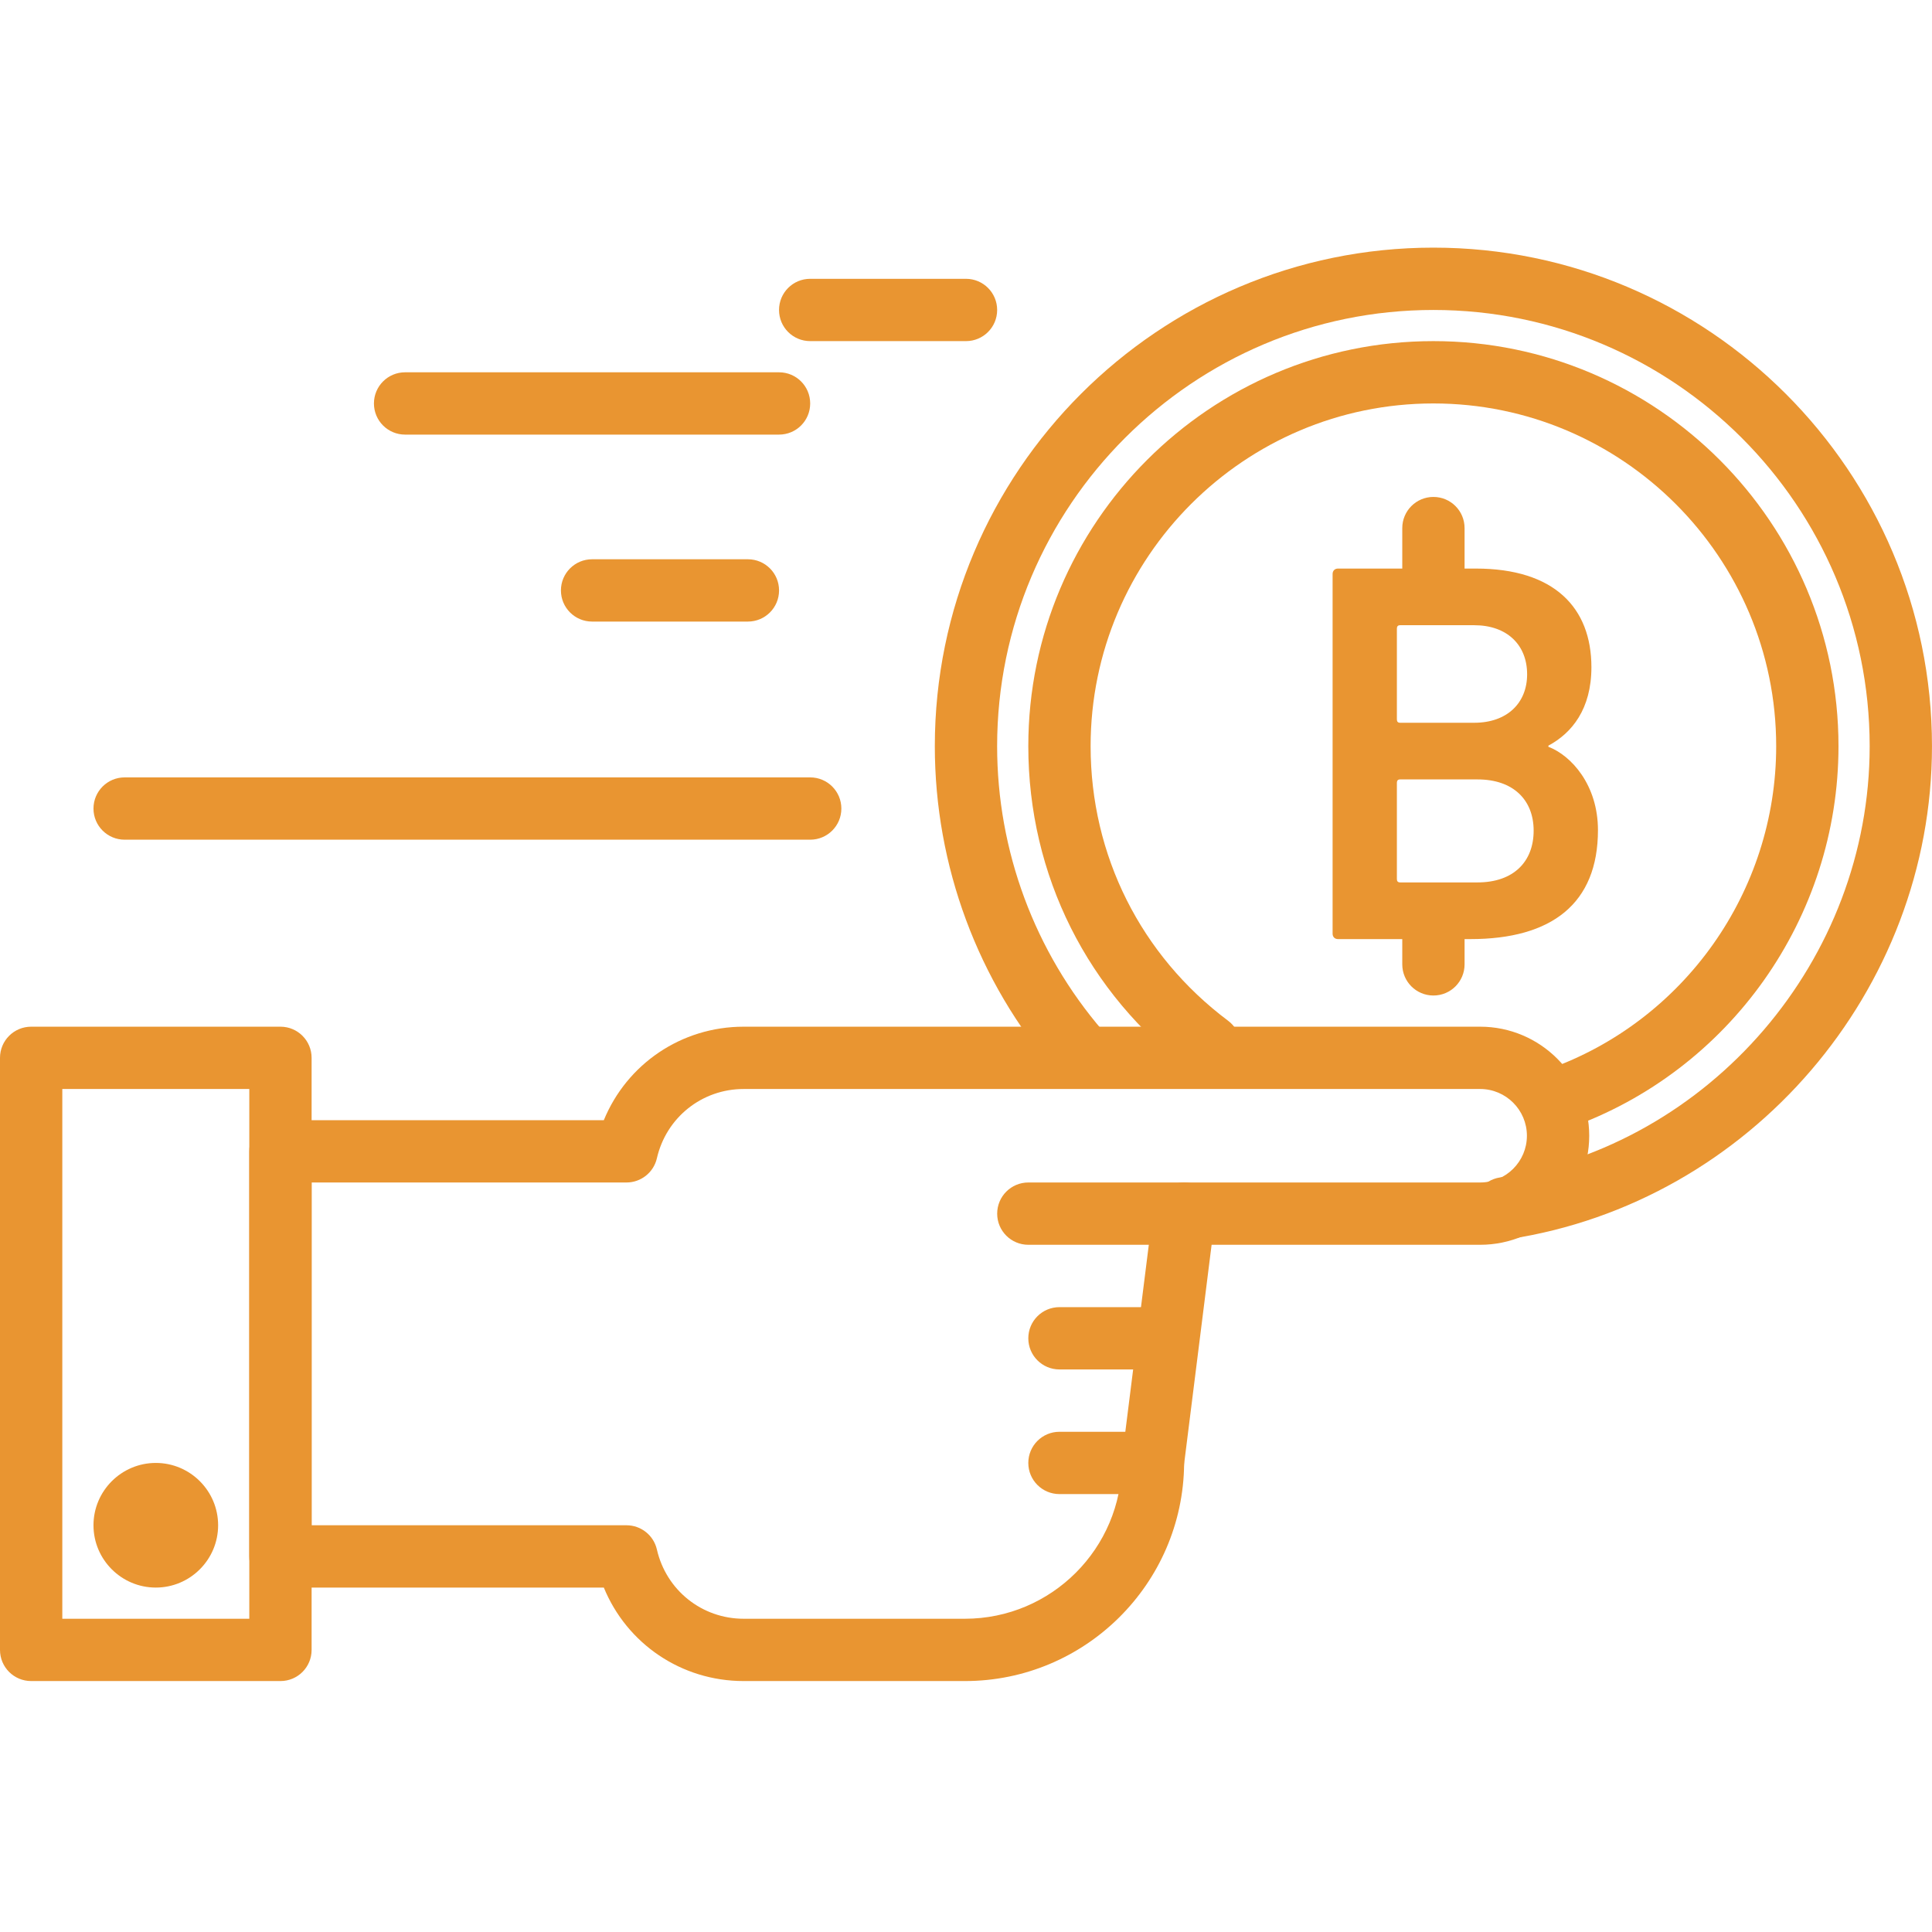
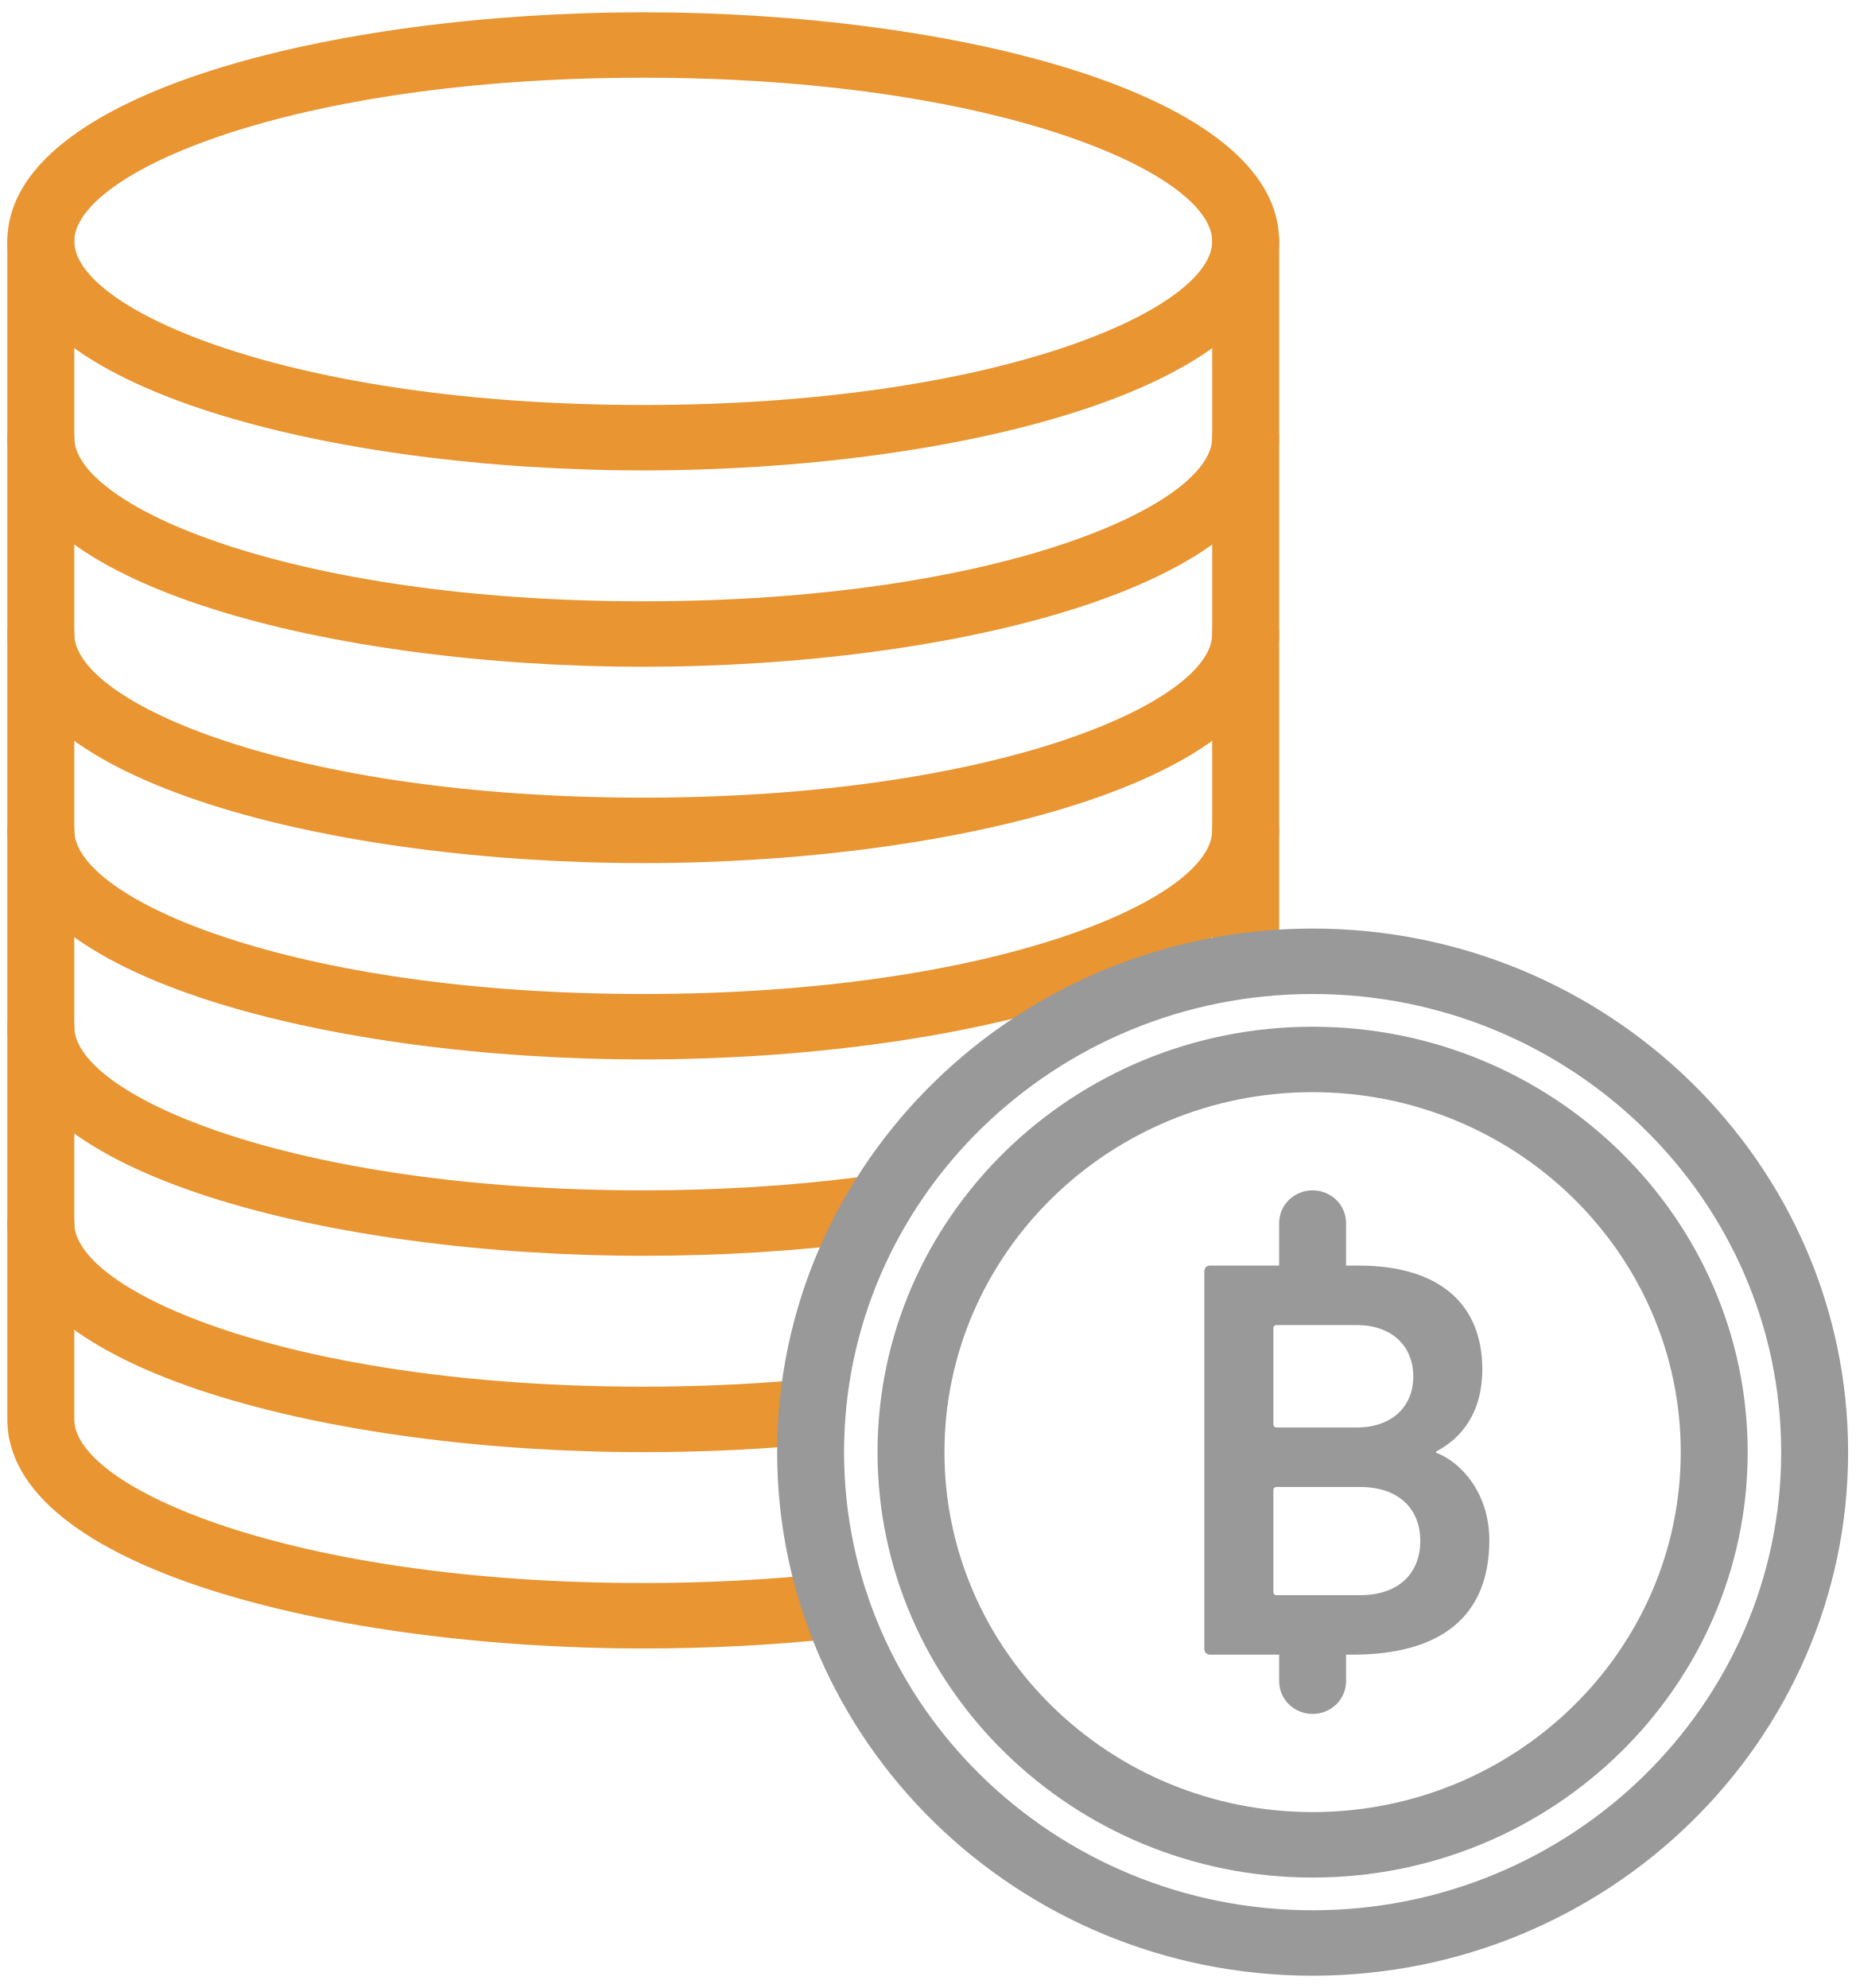
- <svg xmlns="http://www.w3.org/2000/svg" width="80" height="80" viewBox="0 0 80 80" fill="none">
-   <g id="059-bitcoin">
-     <path id="Vector" d="M62.303 51.322C61.677 51.322 61.126 50.864 61.029 50.227C60.92 49.522 61.404 48.863 62.109 48.756C70.837 47.421 77.419 39.745 77.419 30.899C77.419 20.939 69.315 12.835 59.354 12.835C49.393 12.835 41.289 20.939 41.289 30.899C41.289 35.228 42.844 39.415 45.669 42.691C46.133 43.231 46.073 44.045 45.533 44.511C44.991 44.974 44.18 44.917 43.713 44.377C40.485 40.633 38.709 35.847 38.709 30.899C38.709 19.516 47.971 10.254 59.354 10.254C70.738 10.254 79.999 19.516 79.999 30.899C79.999 41.007 72.475 49.781 62.499 51.307C62.432 51.317 62.367 51.322 62.303 51.322Z" fill="#E99531" />
-     <path id="Vector_2" d="M64.517 46.792C63.985 46.792 63.487 46.462 63.3 45.931C63.063 45.26 63.414 44.522 64.087 44.285C69.746 42.284 73.548 36.905 73.548 30.899C73.548 23.073 67.18 16.706 59.354 16.706C51.528 16.706 45.16 23.073 45.16 30.899C45.16 35.414 47.236 39.558 50.853 42.267C51.425 42.694 51.54 43.503 51.113 44.074C50.685 44.643 49.879 44.759 49.306 44.333C45.032 41.132 42.58 36.234 42.58 30.899C42.58 21.65 50.105 14.125 59.354 14.125C68.603 14.125 76.128 21.65 76.128 30.899C76.128 37.996 71.635 44.354 64.946 46.717C64.804 46.767 64.659 46.792 64.517 46.792Z" fill="#E99531" />
-     <path id="Vector_3" d="M55.18 23.769C55.18 23.633 55.27 23.543 55.405 23.543H61.113C64.363 23.543 65.897 25.168 65.897 27.627C65.897 29.365 65.084 30.357 64.115 30.876V30.922C65.062 31.283 66.168 32.502 66.168 34.374C66.168 37.419 64.249 38.886 60.888 38.886H55.405C55.27 38.886 55.18 38.796 55.18 38.661V23.769ZM61.046 29.928C62.4 29.928 63.235 29.116 63.235 27.921C63.235 26.702 62.4 25.889 61.046 25.889H57.977C57.887 25.889 57.842 25.935 57.842 26.024V29.793C57.842 29.883 57.887 29.928 57.977 29.928H61.046ZM57.977 36.539H61.181C62.671 36.539 63.505 35.681 63.505 34.396C63.505 33.132 62.671 32.274 61.181 32.274H57.977C57.887 32.274 57.842 32.32 57.842 32.41V36.404C57.842 36.494 57.887 36.539 57.977 36.539Z" fill="#E99531" />
-     <path id="Vector_4" d="M59.355 25.738C58.642 25.738 58.065 25.161 58.065 24.448V21.867C58.065 21.154 58.642 20.577 59.355 20.577C60.068 20.577 60.645 21.154 60.645 21.867V24.448C60.645 25.161 60.068 25.738 59.355 25.738Z" fill="#E99531" />
-     <path id="Vector_5" d="M59.355 41.222C58.642 41.222 58.065 40.645 58.065 39.932V38.642C58.065 37.928 58.642 37.352 59.355 37.352C60.068 37.352 60.645 37.928 60.645 38.642V39.932C60.645 40.645 60.068 41.222 59.355 41.222Z" fill="#E99531" />
-     <path id="Vector_6" d="M39.954 69.609H30.794C28.21 69.609 25.957 68.061 25.003 65.738H11.613C10.9 65.738 10.322 65.162 10.322 64.448V47.674C10.322 46.961 10.9 46.384 11.613 46.384H25.003C25.957 44.062 28.21 42.513 30.794 42.513H61.29C63.78 42.513 65.806 44.538 65.806 47.029C65.806 49.519 63.78 51.544 61.29 51.544H50.17L49.032 60.615C48.986 65.582 44.931 69.609 39.954 69.609ZM12.903 63.158H25.942C26.543 63.158 27.065 63.573 27.2 64.16C27.587 65.849 29.065 67.029 30.794 67.029H39.954C43.537 67.029 46.452 64.115 46.452 60.532C46.452 60.478 46.455 60.424 46.461 60.37L47.752 50.093C47.832 49.448 48.382 48.964 49.032 48.964H61.29C62.357 48.964 63.226 48.096 63.226 47.029C63.226 45.961 62.357 45.093 61.29 45.093H30.794C29.065 45.093 27.587 46.273 27.2 47.963C27.065 48.548 26.543 48.964 25.942 48.964H12.903V63.158Z" fill="#E99531" />
-     <path id="Vector_7" d="M49.033 51.544H42.582C41.868 51.544 41.291 50.968 41.291 50.255C41.291 49.541 41.868 48.964 42.582 48.964H49.033C49.746 48.964 50.323 49.541 50.323 50.255C50.323 50.968 49.746 51.544 49.033 51.544Z" fill="#E99531" />
-     <path id="Vector_8" d="M47.741 56.706H43.87C43.157 56.706 42.58 56.129 42.58 55.416C42.58 54.702 43.157 54.126 43.87 54.126H47.741C48.454 54.126 49.032 54.702 49.032 55.416C49.032 56.129 48.454 56.706 47.741 56.706Z" fill="#E99531" />
-     <path id="Vector_9" d="M47.741 61.867H43.87C43.157 61.867 42.58 61.29 42.58 60.577C42.58 59.864 43.157 59.287 43.87 59.287H47.741C48.454 59.287 49.032 59.864 49.032 60.577C49.032 61.29 48.454 61.867 47.741 61.867Z" fill="#E99531" />
-     <path id="Vector_10" d="M11.613 69.609H1.291C0.577 69.609 0 69.033 0 68.319V43.803C0 43.09 0.577 42.513 1.291 42.513H11.613C12.326 42.513 12.903 43.09 12.903 43.803V68.319C12.903 69.033 12.326 69.609 11.613 69.609ZM2.58 67.029H10.323V45.093H2.58V67.029Z" fill="#E99531" />
-     <path id="Vector_11" d="M6.452 65.738C5.029 65.738 3.871 64.58 3.871 63.158C3.871 61.735 5.029 60.577 6.452 60.577C7.874 60.577 9.032 61.735 9.032 63.158C9.032 64.58 7.874 65.738 6.452 65.738Z" fill="#E99531" />
-     <path id="Vector_12" d="M39.999 14.125H33.548C32.834 14.125 32.258 13.549 32.258 12.835C32.258 12.122 32.834 11.545 33.548 11.545H39.999C40.712 11.545 41.29 12.122 41.29 12.835C41.29 13.549 40.712 14.125 39.999 14.125Z" fill="#E99531" />
-     <path id="Vector_13" d="M32.258 17.996H16.774C16.061 17.996 15.484 17.42 15.484 16.706C15.484 15.993 16.061 15.416 16.774 15.416H32.258C32.972 15.416 33.548 15.993 33.548 16.706C33.548 17.42 32.972 17.996 32.258 17.996Z" fill="#E99531" />
-     <path id="Vector_14" d="M30.969 25.738H24.517C23.804 25.738 23.227 25.161 23.227 24.448C23.227 23.735 23.804 23.158 24.517 23.158H30.969C31.682 23.158 32.259 23.735 32.259 24.448C32.259 25.161 31.682 25.738 30.969 25.738Z" fill="#E99531" />
-     <path id="Vector_15" d="M33.548 34.77H5.162C4.448 34.77 3.871 34.194 3.871 33.481C3.871 32.767 4.448 32.19 5.162 32.19H33.548C34.261 32.19 34.839 32.767 34.839 33.481C34.839 34.194 34.261 34.77 33.548 34.77Z" fill="#E99531" />
+ <svg xmlns="http://www.w3.org/2000/svg" width="84" height="90" viewBox="0 0 84 90" fill="none">
+   <g id="content">
+     <path id="Vector" d="M29.121 74.629C15.164 74.629 0.333 70.995 0.333 64.259V55.37C0.333 54.551 1.01 53.889 1.848 53.889C2.685 53.889 3.363 54.551 3.363 55.37V64.259C3.363 67.352 13.163 71.666 29.121 71.666C32.051 71.666 34.925 71.513 37.663 71.212C38.487 71.122 39.245 71.707 39.338 72.52C39.431 73.333 38.832 74.065 38.001 74.158C35.152 74.47 32.164 74.629 29.121 74.629Z" fill="#E99531" />
+     <path id="Vector_2" d="M29.121 65.741C15.164 65.741 0.333 62.106 0.333 55.37V46.481C0.333 45.662 1.01 45 1.848 45C2.685 45 3.363 45.662 3.363 46.481V55.37C3.363 58.463 13.163 62.777 29.121 62.777C31.439 62.777 33.738 62.68 35.951 62.491C36.808 62.406 37.521 63.024 37.593 63.837C37.667 64.652 37.05 65.372 36.217 65.442C33.915 65.641 31.527 65.741 29.121 65.741Z" fill="#E99531" />
+     <path id="Vector_3" d="M56.393 45C55.556 45 54.878 44.337 54.878 43.518V37.593C54.878 36.774 55.556 36.111 56.393 36.111C57.231 36.111 57.909 36.774 57.909 37.593V43.518C57.909 44.337 57.231 45 56.393 45Z" fill="#E99531" />
+     <path id="Vector_4" d="M29.121 56.852C15.164 56.852 0.333 53.218 0.333 46.481V37.593C0.333 36.774 1.01 36.111 1.848 36.111C2.685 36.111 3.363 36.774 3.363 37.593V46.481C3.363 49.574 13.163 53.889 29.121 53.889C32.468 53.889 35.73 53.691 38.821 53.298C39.652 53.186 40.412 53.765 40.518 54.576C40.626 55.387 40.042 56.131 39.212 56.235C35.993 56.645 32.597 56.852 29.121 56.852Z" fill="#E99531" />
+     <path id="Vector_5" d="M29.121 47.962C15.164 47.962 0.333 44.328 0.333 37.593V28.703C0.333 27.885 1.01 27.222 1.848 27.222C2.685 27.222 3.363 27.885 3.363 28.703V37.593C3.363 40.686 13.163 45 29.121 45C45.079 45 54.878 40.686 54.878 37.593V28.703C54.878 27.885 55.556 27.222 56.394 27.222C57.231 27.222 57.909 27.885 57.909 28.703V37.593C57.909 44.328 43.077 47.962 29.121 47.962Z" fill="#E99531" />
+     <path id="Vector_6" d="M29.121 39.074C15.164 39.074 0.333 35.44 0.333 28.704V19.815C0.333 18.996 1.01 18.334 1.848 18.334C2.685 18.334 3.363 18.996 3.363 19.815V28.704C3.363 31.797 13.163 36.111 29.121 36.111C45.079 36.111 54.878 31.797 54.878 28.704V19.815C54.878 18.996 55.556 18.334 56.394 18.334C57.231 18.334 57.909 18.996 57.909 19.815V28.704C57.909 35.44 43.077 39.074 29.121 39.074Z" fill="#E99531" />
+     <path id="Vector_7" d="M29.121 30.185C15.164 30.185 0.333 26.551 0.333 19.815V10.925C0.333 10.107 1.01 9.445 1.848 9.445C2.685 9.445 3.363 10.107 3.363 10.925V19.815C3.363 22.908 13.163 27.222 29.121 27.222C45.079 27.222 54.878 22.908 54.878 19.815V10.925C54.878 10.107 55.556 9.445 56.394 9.445C57.231 9.445 57.909 10.107 57.909 10.925V19.815C57.909 26.551 43.077 30.185 29.121 30.185Z" fill="#E99531" />
+     <path id="Vector_8" d="M29.121 21.296C15.164 21.296 0.333 17.662 0.333 10.925C0.333 4.19 15.164 0.556 29.121 0.556C43.077 0.556 57.909 4.19 57.909 10.925C57.909 17.662 43.077 21.296 29.121 21.296ZM29.121 3.518C13.163 3.518 3.363 7.832 3.363 10.925C3.363 14.019 13.163 18.334 29.121 18.334C45.079 18.334 54.878 14.019 54.878 10.925C54.878 7.832 45.079 3.518 29.121 3.518Z" fill="#E99531" />
+     <path id="Vector_9" d="M59.424 89.444C46.057 89.444 35.182 78.811 35.182 65.741C35.182 52.671 46.057 42.037 59.424 42.037C72.791 42.037 83.667 52.671 83.667 65.741C83.667 78.811 72.791 89.444 59.424 89.444ZM59.424 45C47.728 45 38.212 54.304 38.212 65.741C38.212 77.177 47.728 86.481 59.424 86.481C71.121 86.481 80.637 77.177 80.637 65.741C80.637 54.304 71.121 45 59.424 45Z" fill="#999999" />
+     <path id="Vector_10" d="M59.423 85C48.563 85 39.727 76.36 39.727 65.741C39.727 55.122 48.563 46.481 59.423 46.481C70.284 46.481 79.12 55.122 79.12 65.741C79.12 76.36 70.284 85 59.423 85ZM59.423 49.444C50.233 49.444 42.757 56.754 42.757 65.741C42.757 74.727 50.233 82.036 59.423 82.036C68.614 82.036 76.09 74.727 76.09 65.741C76.09 56.754 68.614 49.444 59.423 49.444Z" fill="#999999" />
+     <path id="Vector_11" d="M54.522 57.554C54.522 57.397 54.628 57.294 54.787 57.294H61.489C65.305 57.294 67.106 59.159 67.106 61.984C67.106 63.978 66.153 65.117 65.014 65.713V65.766C66.127 66.181 67.424 67.579 67.424 69.729C67.424 73.226 65.172 74.91 61.224 74.91H54.787C54.628 74.91 54.522 74.806 54.522 74.651V57.554ZM61.41 64.625C63 64.625 63.981 63.693 63.981 62.32C63.981 60.922 63 59.988 61.41 59.988H57.806C57.702 59.988 57.648 60.04 57.648 60.143V64.47C57.648 64.573 57.702 64.625 57.806 64.625H61.41ZM57.806 72.216H61.569C63.318 72.216 64.298 71.231 64.298 69.755C64.298 68.303 63.318 67.318 61.569 67.318H57.806C57.702 67.318 57.648 67.371 57.648 67.475V72.06C57.648 72.164 57.702 72.216 57.806 72.216Z" fill="#999999" />
+     <path id="Vector_12" d="M59.424 59.815C58.586 59.815 57.909 59.152 57.909 58.333V55.37C57.909 54.551 58.586 53.889 59.424 53.889C60.261 53.889 60.939 54.551 60.939 55.37V58.333C60.939 59.152 60.261 59.815 59.424 59.815Z" fill="#999999" />
+     <path id="Vector_13" d="M59.424 77.593C58.586 77.593 57.909 76.93 57.909 76.111V74.629C57.909 73.81 58.586 73.148 59.424 73.148C60.261 73.148 60.939 73.81 60.939 74.629V76.111C60.939 76.93 60.261 77.593 59.424 77.593Z" fill="#999999" />
  </g>
</svg>
